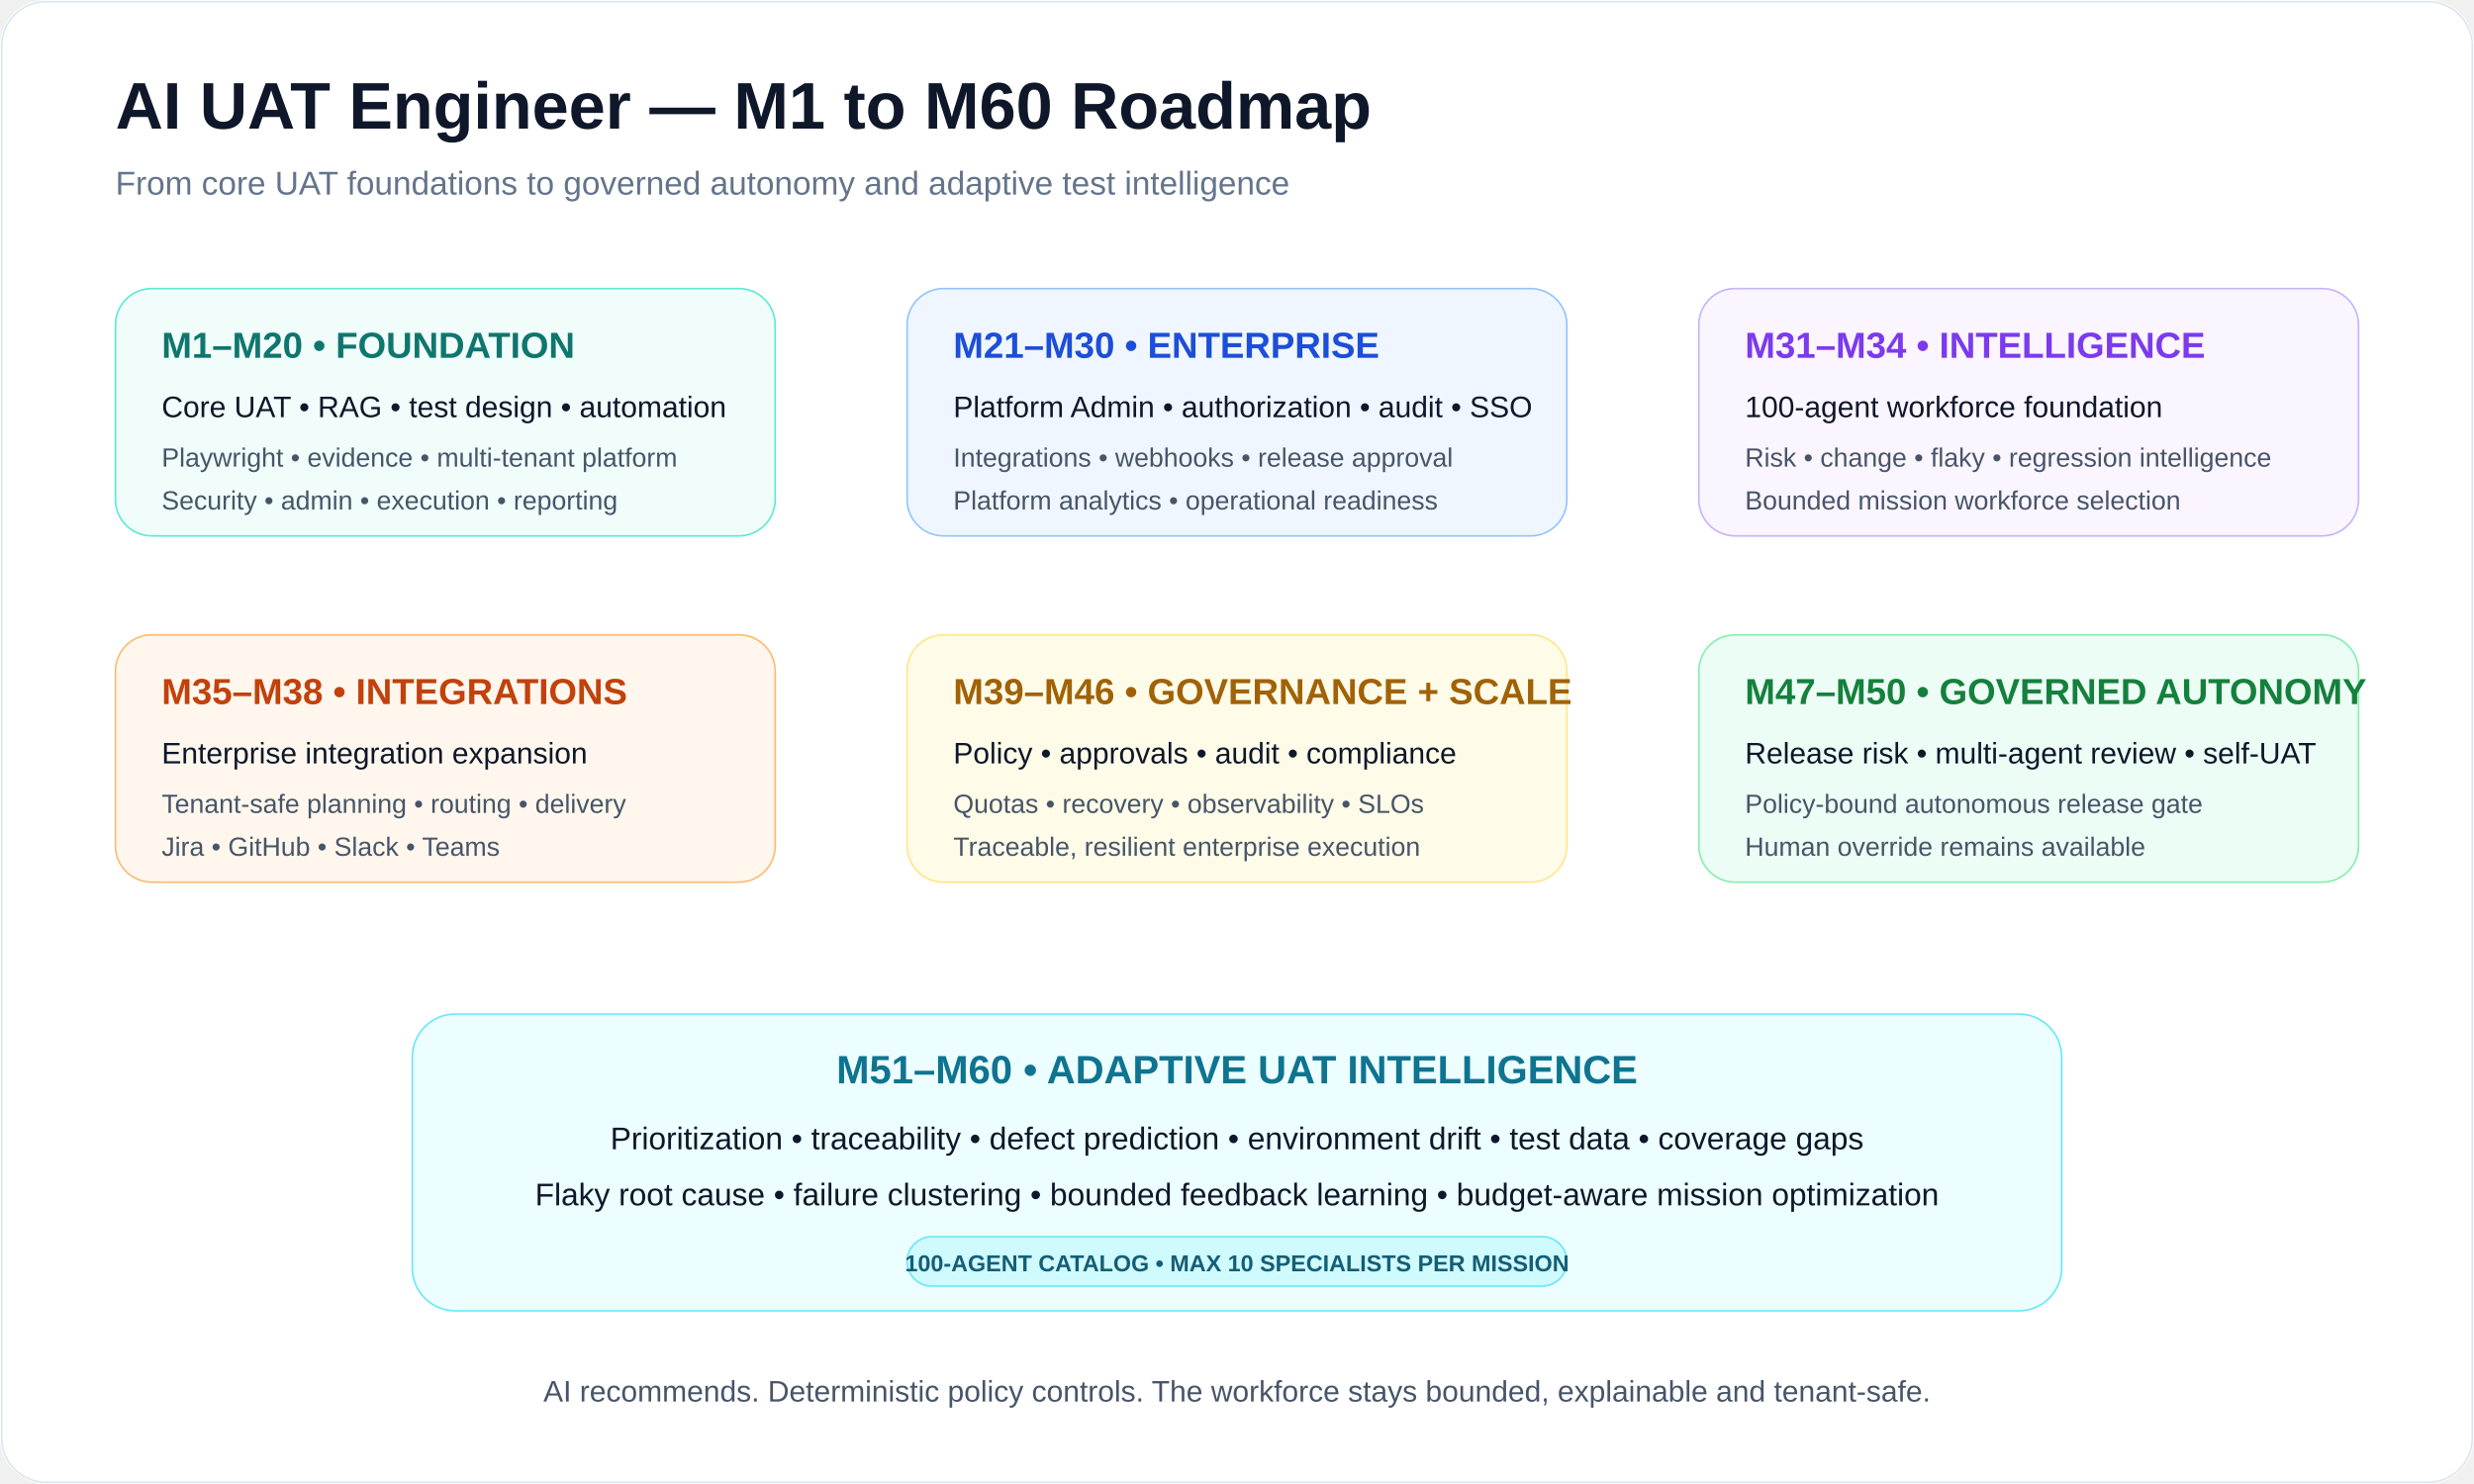
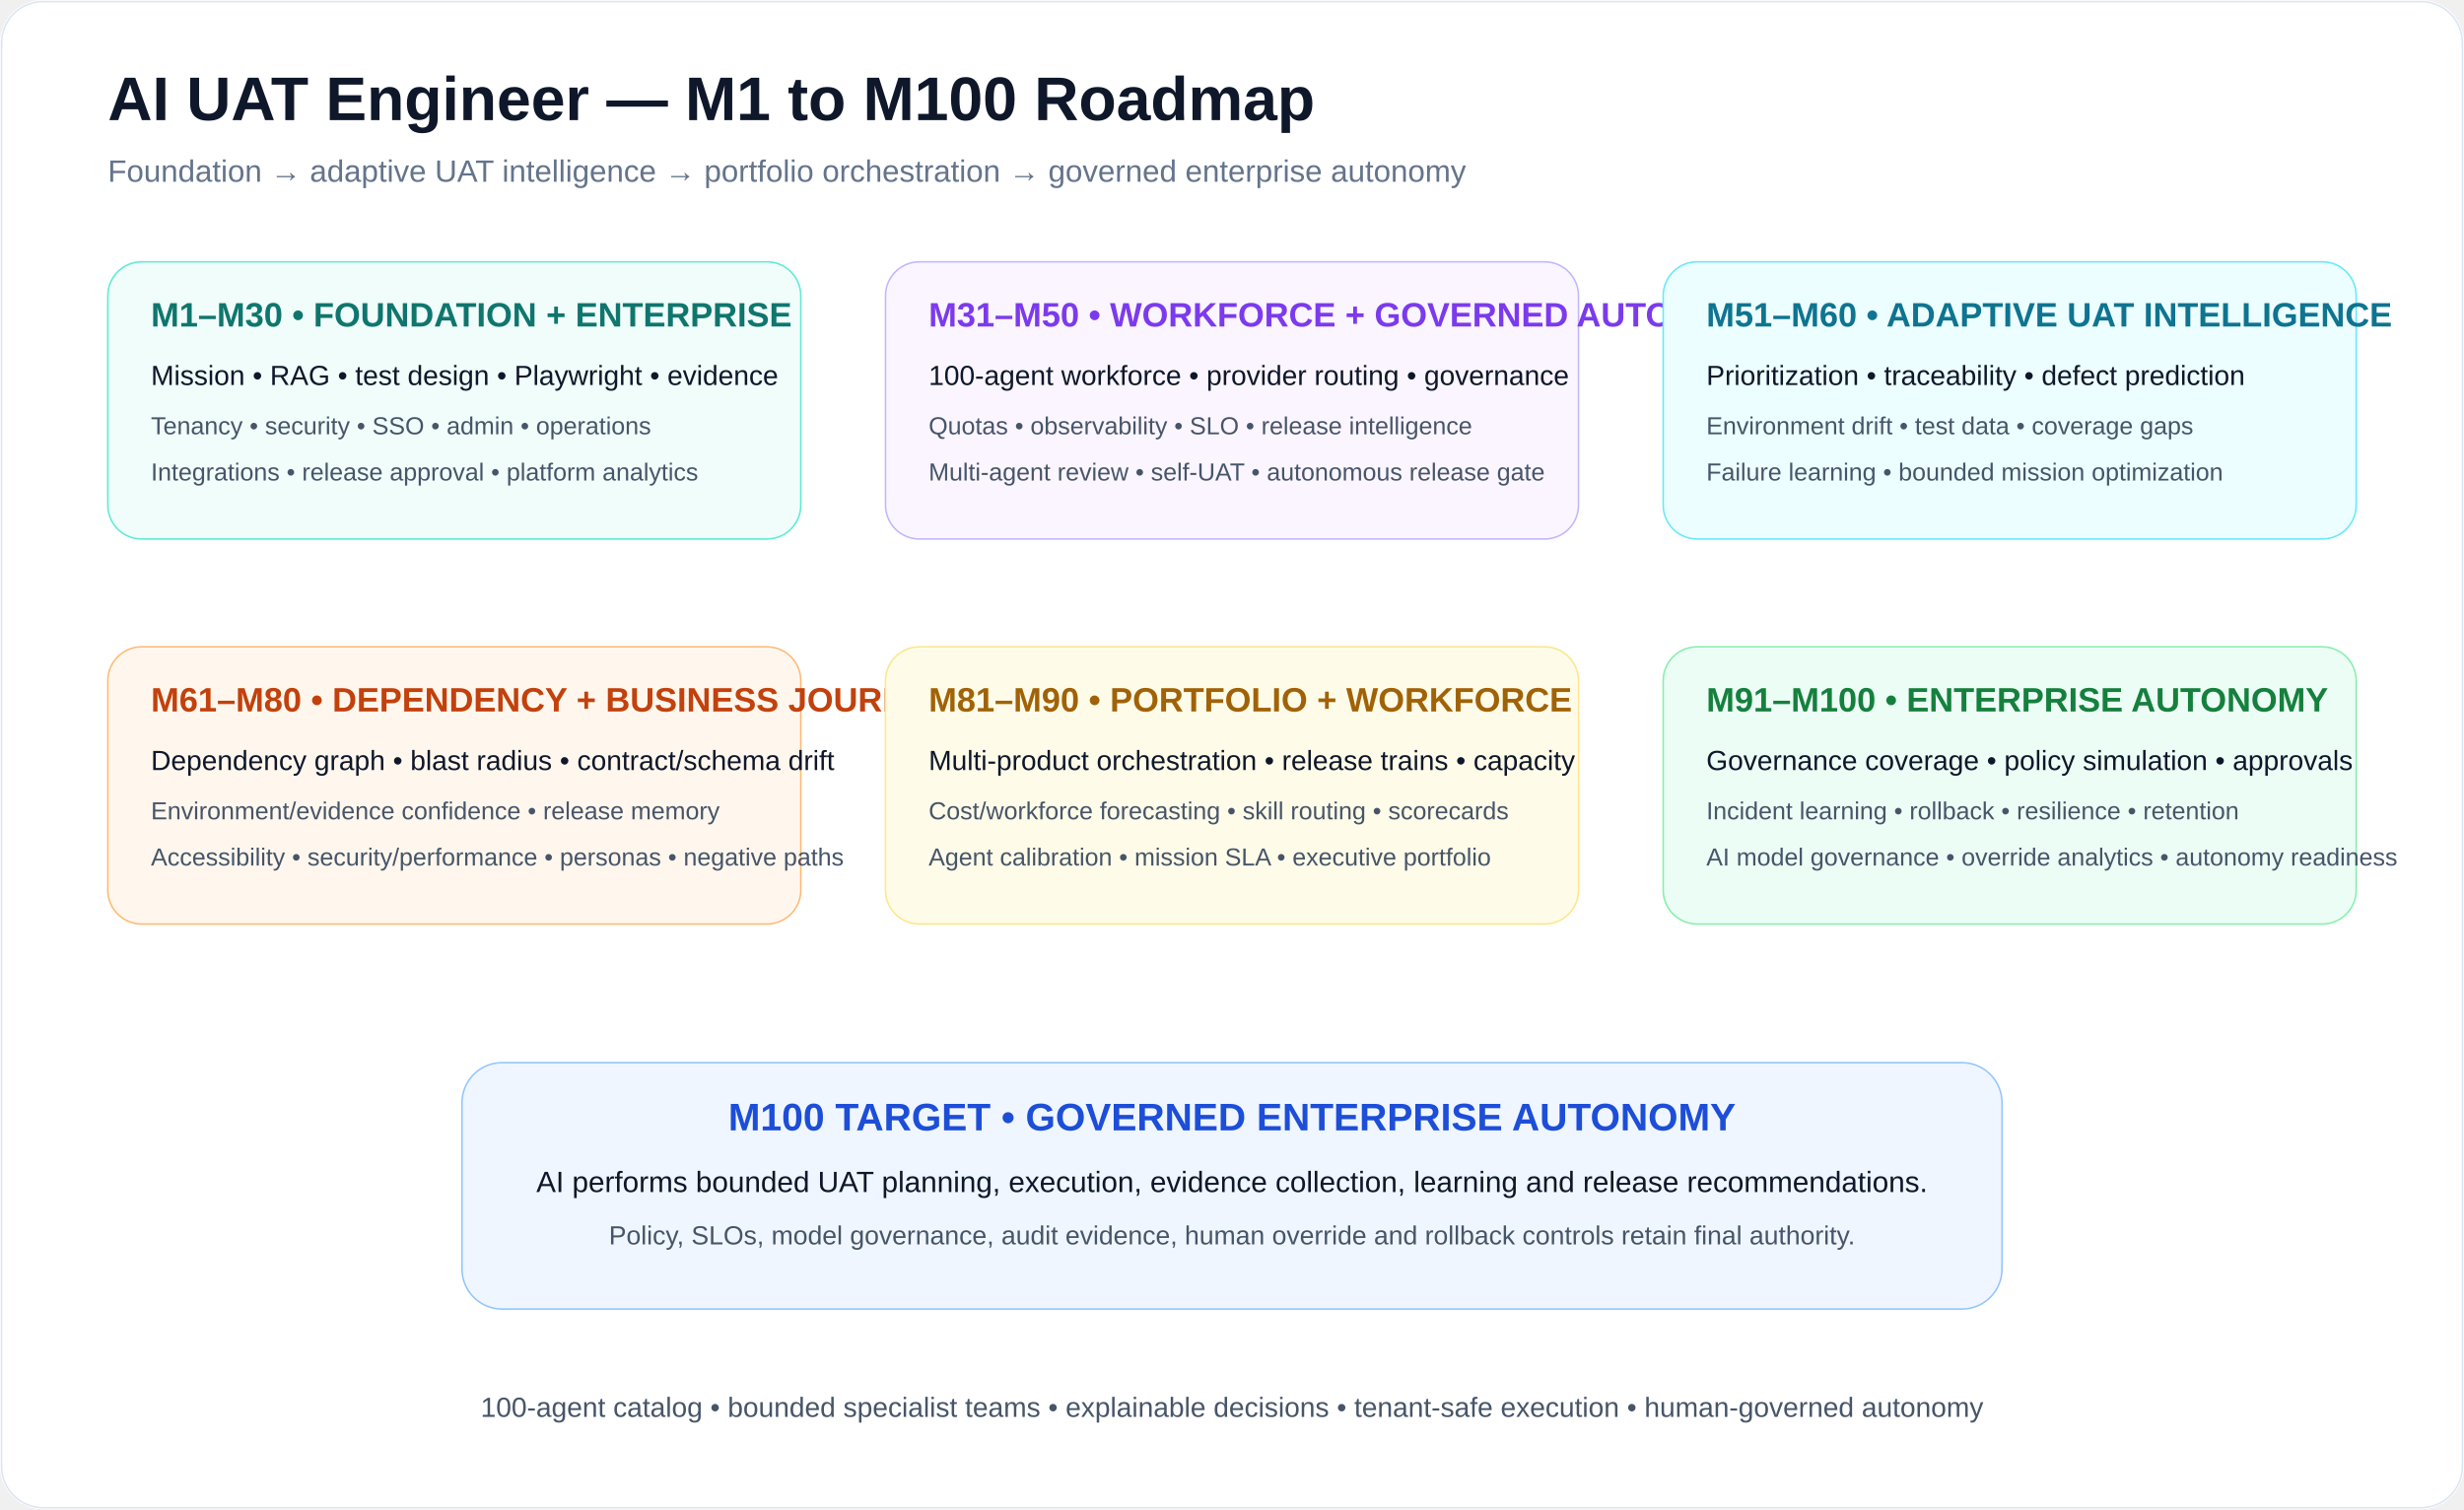
- <svg xmlns="http://www.w3.org/2000/svg" width="1500" height="900" viewBox="0 0 1500 900">
-   <rect width="1500" height="900" rx="28" fill="#fff" />
-   <rect x="1" y="1" width="1498" height="898" rx="27" fill="none" stroke="#dbe5f1" />
-   <text x="70" y="78" fill="#0f172a" font-family="Arial,sans-serif" font-size="40" font-weight="700">AI UAT Engineer — M1 to M60 Roadmap</text>
-   <text x="70" y="118" fill="#64748b" font-family="Arial,sans-serif" font-size="20">From core UAT foundations to governed autonomy and adaptive test intelligence</text>
+ <svg xmlns="http://www.w3.org/2000/svg" width="1600" height="980" viewBox="0 0 1600 980">
+   <rect width="1600" height="980" rx="28" fill="#fff" />
+   <rect x="1" y="1" width="1598" height="978" rx="27" fill="none" stroke="#dbe5f1" />
+   <text x="70" y="78" fill="#0f172a" font-family="Arial,sans-serif" font-size="40" font-weight="700">AI UAT Engineer — M1 to M100 Roadmap</text>
+   <text x="70" y="118" fill="#64748b" font-family="Arial,sans-serif" font-size="20">Foundation → adaptive UAT intelligence → portfolio orchestration → governed enterprise autonomy</text>
  <g font-family="Arial,sans-serif">
-     <g transform="translate(70 175)">
-       <rect width="400" height="150" rx="22" fill="#f0fdfa" stroke="#5eead4" />
-       <text x="28" y="42" fill="#0f766e" font-size="22" font-weight="700">M1–M20 • FOUNDATION</text>
-       <text x="28" y="78" fill="#0f172a" font-size="18">Core UAT • RAG • test design • automation</text>
-       <text x="28" y="108" fill="#475569" font-size="16">Playwright • evidence • multi-tenant platform</text>
-       <text x="28" y="134" fill="#475569" font-size="16">Security • admin • execution • reporting</text>
+     <g transform="translate(70 170)">
+       <rect width="450" height="180" rx="22" fill="#f0fdfa" stroke="#5eead4" />
+       <text x="28" y="42" fill="#0f766e" font-size="22" font-weight="700">M1–M30 • FOUNDATION + ENTERPRISE</text>
+       <text x="28" y="80" fill="#0f172a" font-size="18">Mission • RAG • test design • Playwright • evidence</text>
+       <text x="28" y="112" fill="#475569" font-size="16">Tenancy • security • SSO • admin • operations</text>
+       <text x="28" y="142" fill="#475569" font-size="16">Integrations • release approval • platform analytics</text>
    </g>
-     <g transform="translate(550 175)">
-       <rect width="400" height="150" rx="22" fill="#eff6ff" stroke="#93c5fd" />
-       <text x="28" y="42" fill="#1d4ed8" font-size="22" font-weight="700">M21–M30 • ENTERPRISE</text>
-       <text x="28" y="78" fill="#0f172a" font-size="18">Platform Admin • authorization • audit • SSO</text>
-       <text x="28" y="108" fill="#475569" font-size="16">Integrations • webhooks • release approval</text>
-       <text x="28" y="134" fill="#475569" font-size="16">Platform analytics • operational readiness</text>
+     <g transform="translate(575 170)">
+       <rect width="450" height="180" rx="22" fill="#faf5ff" stroke="#c4b5fd" />
+       <text x="28" y="42" fill="#7c3aed" font-size="22" font-weight="700">M31–M50 • WORKFORCE + GOVERNED AUTONOMY</text>
+       <text x="28" y="80" fill="#0f172a" font-size="18">100-agent workforce • provider routing • governance</text>
+       <text x="28" y="112" fill="#475569" font-size="16">Quotas • observability • SLO • release intelligence</text>
+       <text x="28" y="142" fill="#475569" font-size="16">Multi-agent review • self-UAT • autonomous release gate</text>
    </g>
-     <g transform="translate(1030 175)">
-       <rect width="400" height="150" rx="22" fill="#faf5ff" stroke="#c4b5fd" />
-       <text x="28" y="42" fill="#7c3aed" font-size="22" font-weight="700">M31–M34 • INTELLIGENCE</text>
-       <text x="28" y="78" fill="#0f172a" font-size="18">100-agent workforce foundation</text>
-       <text x="28" y="108" fill="#475569" font-size="16">Risk • change • flaky • regression intelligence</text>
-       <text x="28" y="134" fill="#475569" font-size="16">Bounded mission workforce selection</text>
+     <g transform="translate(1080 170)">
+       <rect width="450" height="180" rx="22" fill="#ecfeff" stroke="#67e8f9" />
+       <text x="28" y="42" fill="#0e7490" font-size="22" font-weight="700">M51–M60 • ADAPTIVE UAT INTELLIGENCE</text>
+       <text x="28" y="80" fill="#0f172a" font-size="18">Prioritization • traceability • defect prediction</text>
+       <text x="28" y="112" fill="#475569" font-size="16">Environment drift • test data • coverage gaps</text>
+       <text x="28" y="142" fill="#475569" font-size="16">Failure learning • bounded mission optimization</text>
    </g>
-     <g transform="translate(70 385)">
-       <rect width="400" height="150" rx="22" fill="#fff7ed" stroke="#fdba74" />
-       <text x="28" y="42" fill="#c2410c" font-size="22" font-weight="700">M35–M38 • INTEGRATIONS</text>
-       <text x="28" y="78" fill="#0f172a" font-size="18">Enterprise integration expansion</text>
-       <text x="28" y="108" fill="#475569" font-size="16">Tenant-safe planning • routing • delivery</text>
-       <text x="28" y="134" fill="#475569" font-size="16">Jira • GitHub • Slack • Teams</text>
+     <g transform="translate(70 420)">
+       <rect width="450" height="180" rx="22" fill="#fff7ed" stroke="#fdba74" />
+       <text x="28" y="42" fill="#c2410c" font-size="22" font-weight="700">M61–M80 • DEPENDENCY + BUSINESS JOURNEYS</text>
+       <text x="28" y="80" fill="#0f172a" font-size="18">Dependency graph • blast radius • contract/schema drift</text>
+       <text x="28" y="112" fill="#475569" font-size="16">Environment/evidence confidence • release memory</text>
+       <text x="28" y="142" fill="#475569" font-size="16">Accessibility • security/performance • personas • negative paths</text>
    </g>
-     <g transform="translate(550 385)">
-       <rect width="400" height="150" rx="22" fill="#fefce8" stroke="#fde68a" />
-       <text x="28" y="42" fill="#a16207" font-size="22" font-weight="700">M39–M46 • GOVERNANCE + SCALE</text>
-       <text x="28" y="78" fill="#0f172a" font-size="18">Policy • approvals • audit • compliance</text>
-       <text x="28" y="108" fill="#475569" font-size="16">Quotas • recovery • observability • SLOs</text>
-       <text x="28" y="134" fill="#475569" font-size="16">Traceable, resilient enterprise execution</text>
+     <g transform="translate(575 420)">
+       <rect width="450" height="180" rx="22" fill="#fefce8" stroke="#fde68a" />
+       <text x="28" y="42" fill="#a16207" font-size="22" font-weight="700">M81–M90 • PORTFOLIO + WORKFORCE</text>
+       <text x="28" y="80" fill="#0f172a" font-size="18">Multi-product orchestration • release trains • capacity</text>
+       <text x="28" y="112" fill="#475569" font-size="16">Cost/workforce forecasting • skill routing • scorecards</text>
+       <text x="28" y="142" fill="#475569" font-size="16">Agent calibration • mission SLA • executive portfolio</text>
    </g>
-     <g transform="translate(1030 385)">
-       <rect width="400" height="150" rx="22" fill="#ecfdf5" stroke="#86efac" />
-       <text x="28" y="42" fill="#15803d" font-size="22" font-weight="700">M47–M50 • GOVERNED AUTONOMY</text>
-       <text x="28" y="78" fill="#0f172a" font-size="18">Release risk • multi-agent review • self-UAT</text>
-       <text x="28" y="108" fill="#475569" font-size="16">Policy-bound autonomous release gate</text>
-       <text x="28" y="134" fill="#475569" font-size="16">Human override remains available</text>
+     <g transform="translate(1080 420)">
+       <rect width="450" height="180" rx="22" fill="#ecfdf5" stroke="#86efac" />
+       <text x="28" y="42" fill="#15803d" font-size="22" font-weight="700">M91–M100 • ENTERPRISE AUTONOMY</text>
+       <text x="28" y="80" fill="#0f172a" font-size="18">Governance coverage • policy simulation • approvals</text>
+       <text x="28" y="112" fill="#475569" font-size="16">Incident learning • rollback • resilience • retention</text>
+       <text x="28" y="142" fill="#475569" font-size="16">AI model governance • override analytics • autonomy readiness</text>
    </g>
-     <g transform="translate(250 615)">
-       <rect width="1000" height="180" rx="26" fill="#ecfeff" stroke="#67e8f9" />
-       <text x="500" y="42" text-anchor="middle" fill="#0e7490" font-size="24" font-weight="700">M51–M60 • ADAPTIVE UAT INTELLIGENCE</text>
-       <text x="500" y="82" text-anchor="middle" fill="#0f172a" font-size="19">Prioritization • traceability • defect prediction • environment drift • test data • coverage gaps</text>
-       <text x="500" y="116" text-anchor="middle" fill="#0f172a" font-size="19">Flaky root cause • failure clustering • bounded feedback learning • budget-aware mission optimization</text>
-       <rect x="300" y="135" width="400" height="30" rx="15" fill="#cffafe" stroke="#67e8f9" />
-       <text x="500" y="156" text-anchor="middle" fill="#155e75" font-size="14" font-weight="700">100-AGENT CATALOG • MAX 10 SPECIALISTS PER MISSION</text>
+     <g transform="translate(300 690)">
+       <rect width="1000" height="160" rx="26" fill="#eff6ff" stroke="#93c5fd" />
+       <text x="500" y="44" text-anchor="middle" fill="#1d4ed8" font-size="25" font-weight="700">M100 TARGET • GOVERNED ENTERPRISE AUTONOMY</text>
+       <text x="500" y="84" text-anchor="middle" fill="#0f172a" font-size="19">AI performs bounded UAT planning, execution, evidence collection, learning and release recommendations.</text>
+       <text x="500" y="118" text-anchor="middle" fill="#475569" font-size="17">Policy, SLOs, model governance, audit evidence, human override and rollback controls retain final authority.</text>
    </g>
  </g>
-   <text x="750" y="850" text-anchor="middle" fill="#475569" font-family="Arial,sans-serif" font-size="18">AI recommends. Deterministic policy controls. The workforce stays bounded, explainable and tenant-safe.</text>
+   <text x="800" y="920" text-anchor="middle" fill="#475569" font-family="Arial,sans-serif" font-size="18">100-agent catalog • bounded specialist teams • explainable decisions • tenant-safe execution • human-governed autonomy</text>
</svg>
